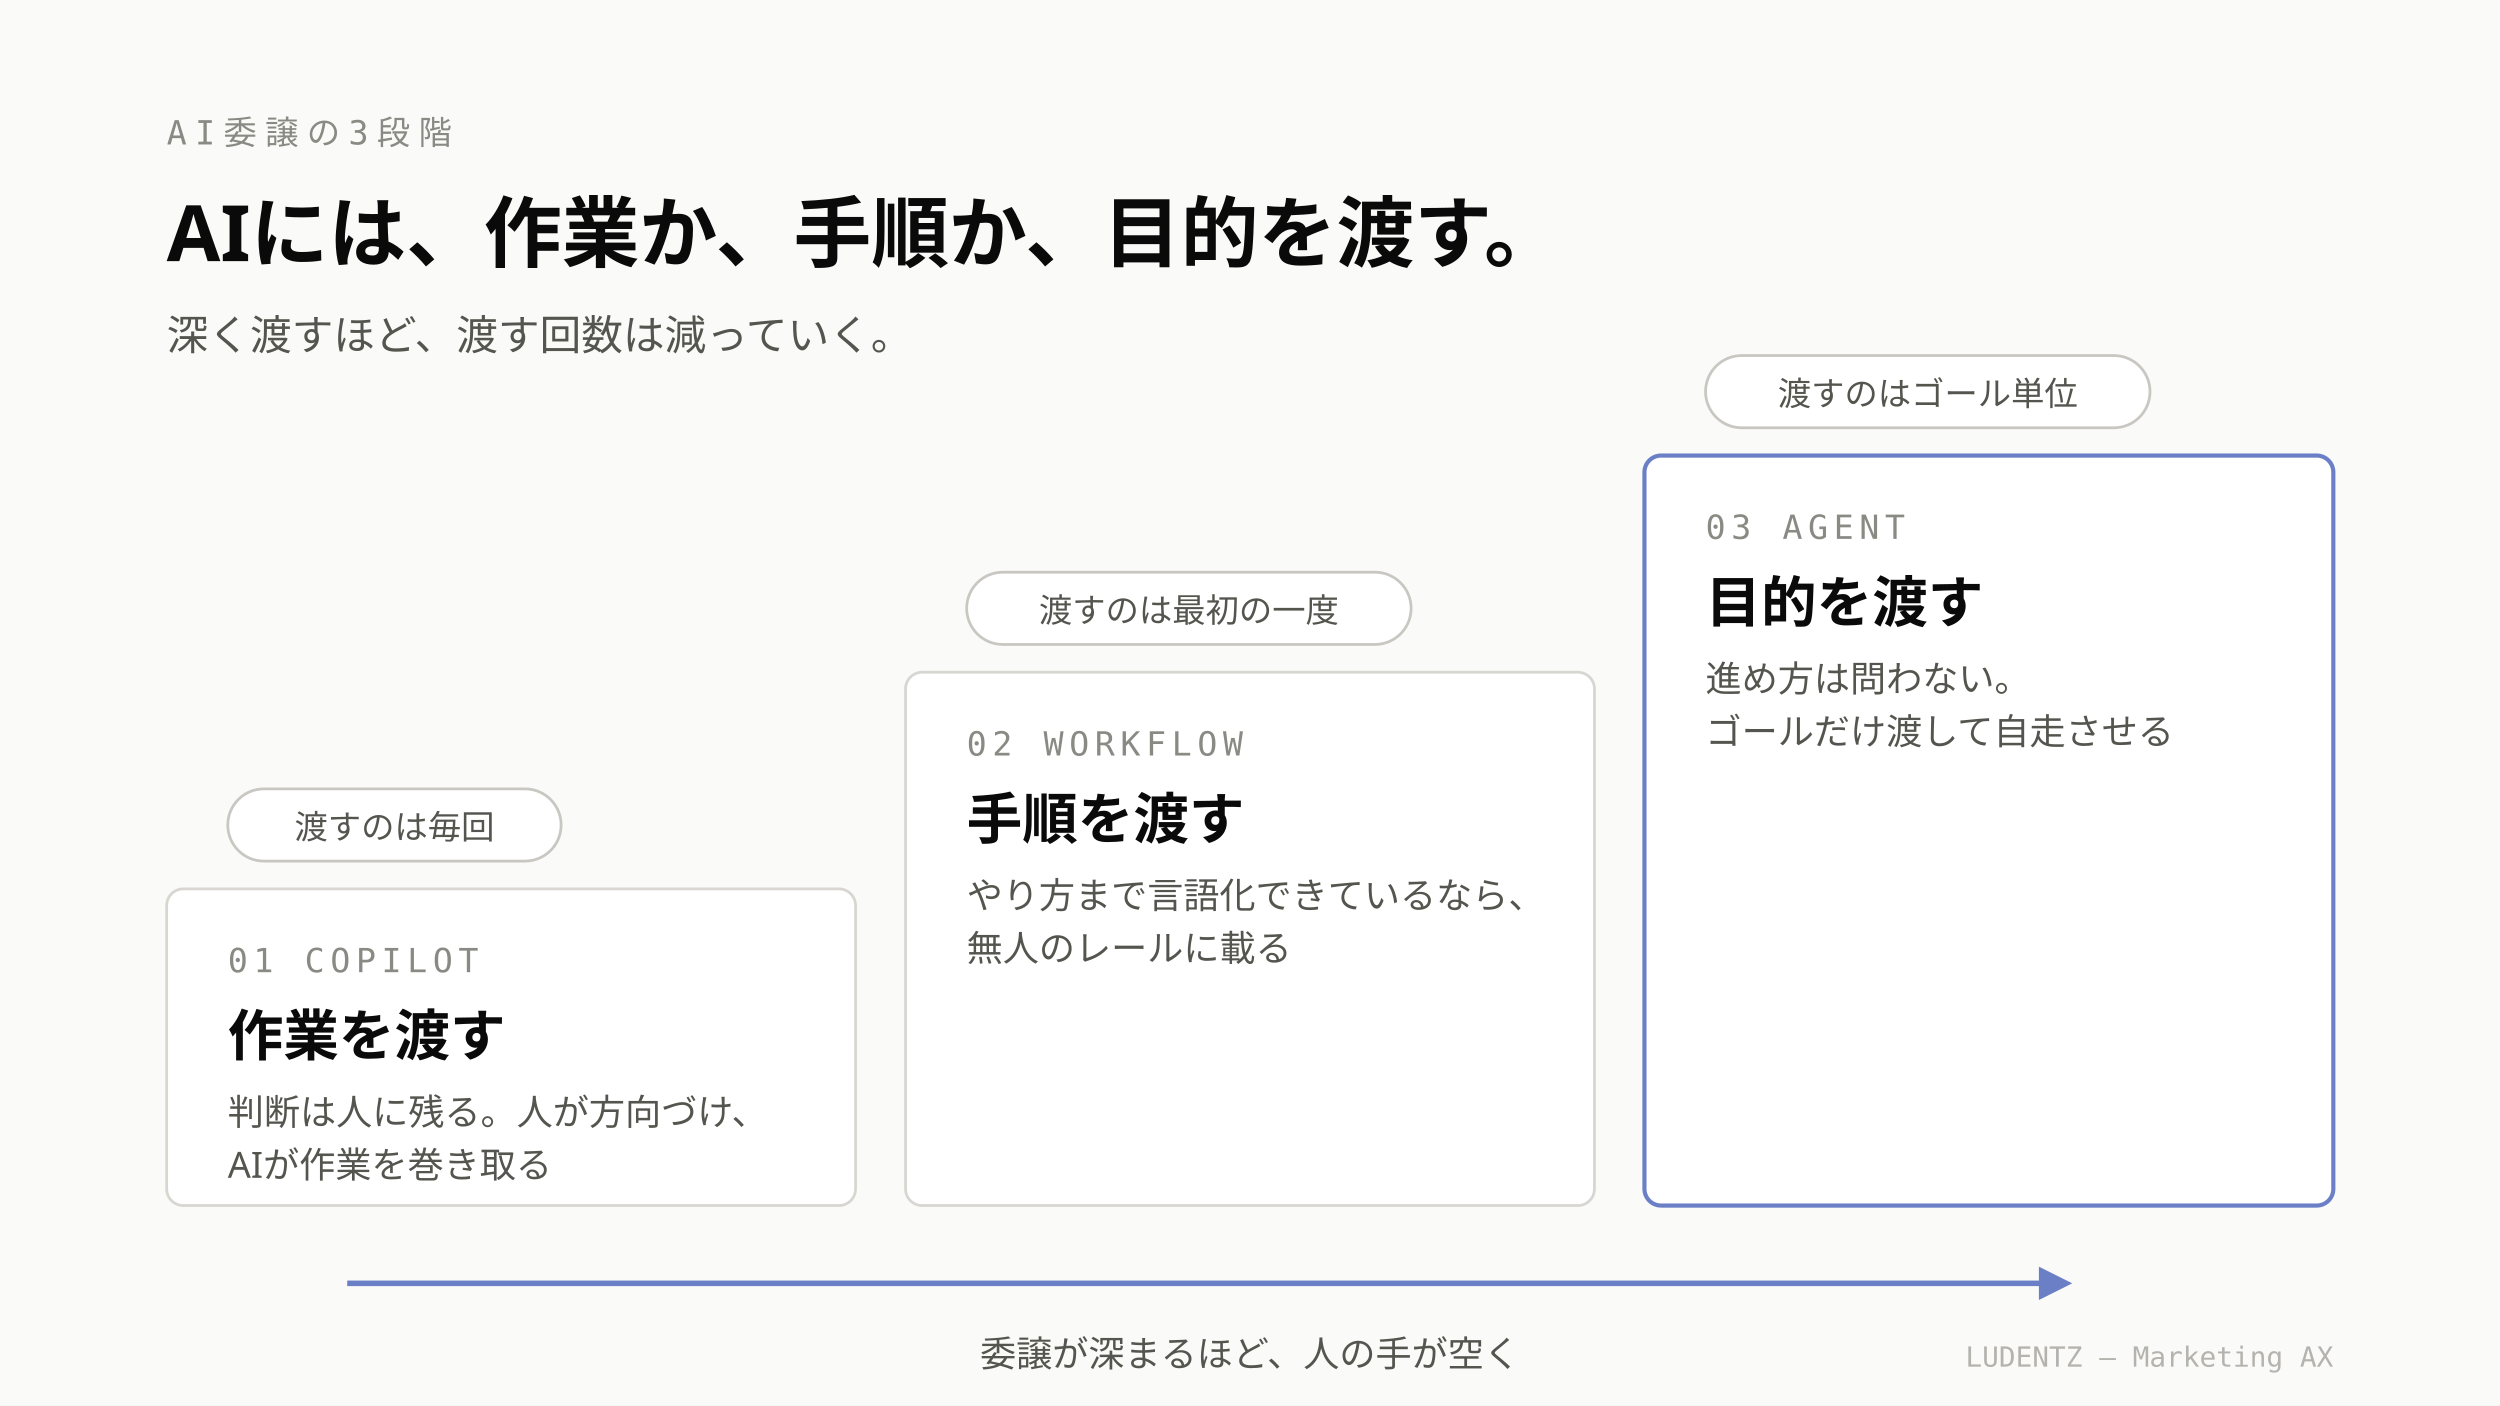
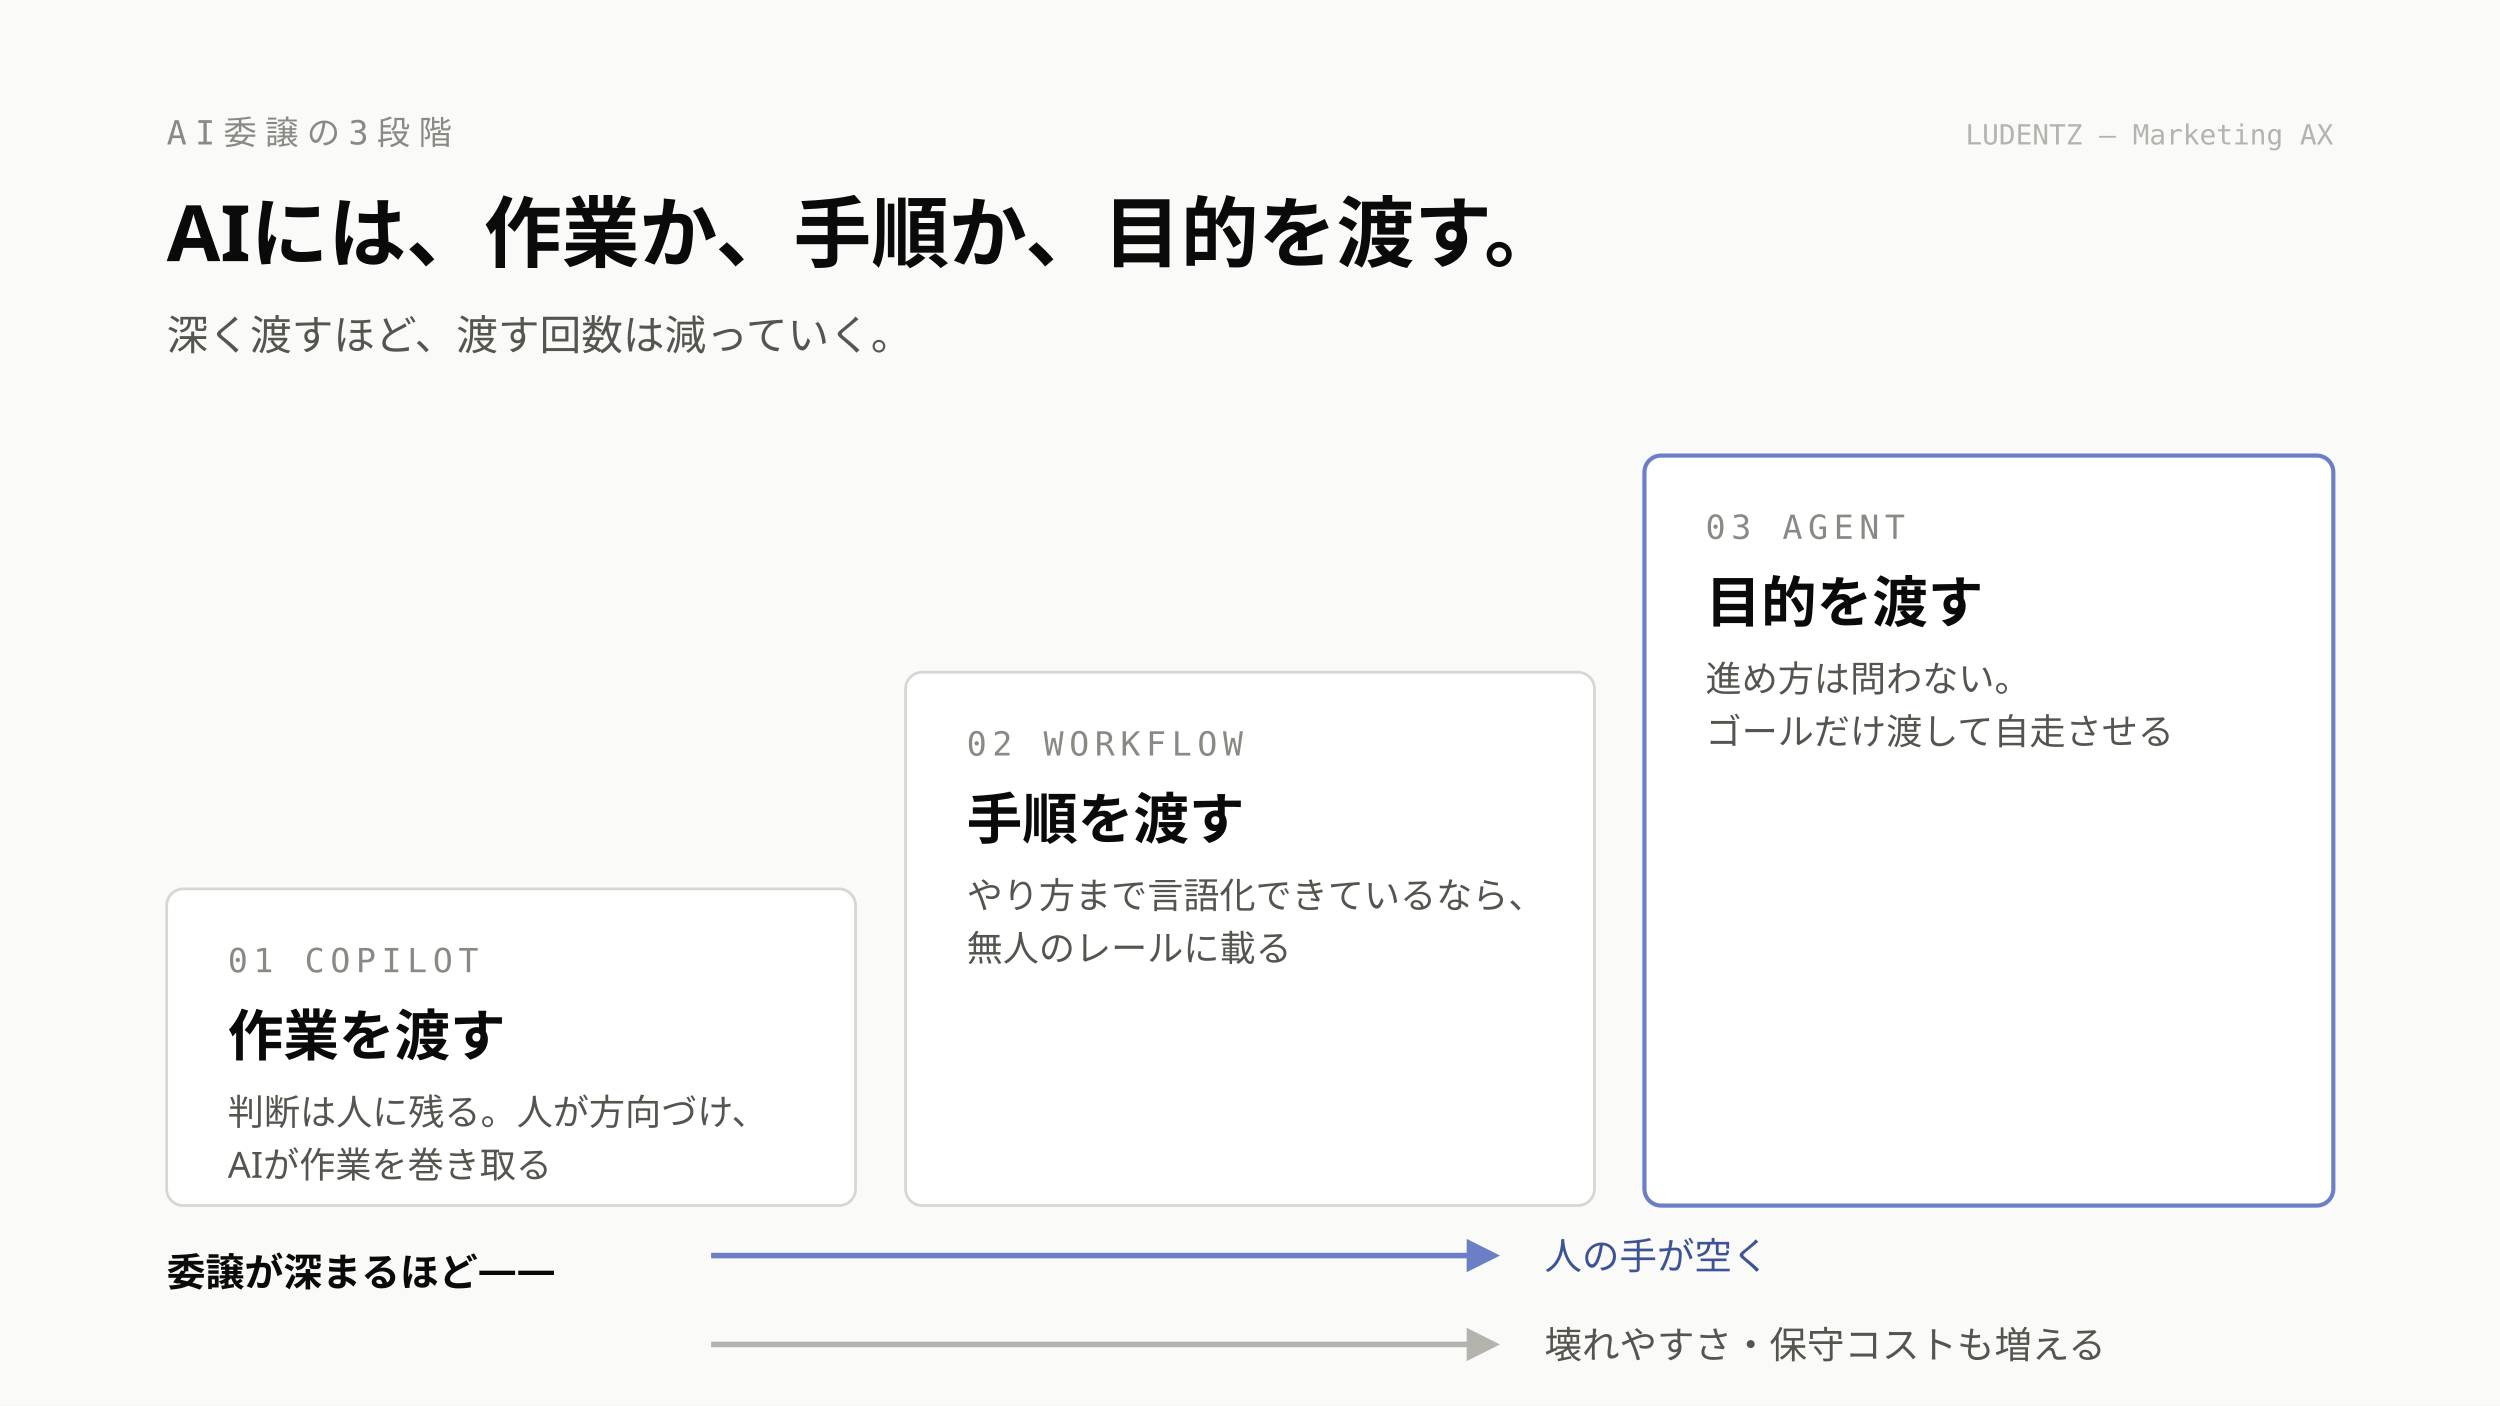
<svg xmlns="http://www.w3.org/2000/svg" viewBox="0 0 900 506" font-family="'Zen Kaku Gothic New','Hiragino Kaku Gothic ProN','Yu Gothic','Noto Sans JP',sans-serif">
  <rect width="900" height="506" fill="#FAFAF8" />
  <text x="60" y="52" font-family="'JetBrains Mono',Menlo,monospace" font-size="12" letter-spacing="3" fill="#8A8A84">AI委譲の3段階</text>
  <text x="60" y="94" font-size="28" font-weight="700" fill="#0A0A0A">AIには、作業か、手順か、目的を渡す。</text>
  <text x="60" y="126" font-size="15" fill="#55554F">深く渡すほど、渡す回数は減っていく。</text>
-   <rect x="82" y="284" width="120" height="26" rx="13" fill="#FFFFFF" stroke="#C9C7C2" />
-   <text x="142" y="302" text-anchor="middle" font-size="12" fill="#55554F">渡すのは毎回</text>
  <rect x="60" y="320" width="248" height="114" rx="6" fill="#FFFFFF" stroke="#D8D6D1" />
  <text x="82" y="350" font-family="'JetBrains Mono',Menlo,monospace" font-size="12" letter-spacing="2" fill="#8A8A84">01 COPILOT</text>
  <text x="82" y="380" font-size="20" font-weight="700" fill="#0A0A0A">作業を渡す</text>
  <text x="82" y="405" font-size="13" fill="#55554F">判断は人に残る。人が方向づけ、</text>
  <text x="82" y="424" font-size="13" fill="#55554F">AIが作業を巻き取る</text>
-   <rect x="348" y="206" width="160" height="26" rx="13" fill="#FFFFFF" stroke="#C9C7C2" />
-   <text x="428" y="224" text-anchor="middle" font-size="12" fill="#55554F">渡すのは最初の一度</text>
  <rect x="326" y="242" width="248" height="192" rx="6" fill="#FFFFFF" stroke="#D8D6D1" />
  <text x="348" y="272" font-family="'JetBrains Mono',Menlo,monospace" font-size="12" letter-spacing="2" fill="#8A8A84">02 WORKFLOW</text>
  <text x="348" y="302" font-size="20" font-weight="700" fill="#0A0A0A">手順を渡す</text>
  <text x="348" y="327" font-size="13" fill="#55554F">やり方まで言語化できているなら、</text>
  <text x="348" y="346" font-size="13" fill="#55554F">無人のレールに載る</text>
-   <rect x="614" y="128" width="160" height="26" rx="13" fill="#FFFFFF" stroke="#C9C7C2" />
-   <text x="694" y="146" text-anchor="middle" font-size="12" fill="#55554F">渡すのはゴール単位</text>
  <rect x="592" y="164" width="248" height="270" rx="6" fill="#FFFFFF" stroke="#6B7FC7" stroke-width="1.5" />
  <text x="614" y="194" font-family="'JetBrains Mono',Menlo,monospace" font-size="12" letter-spacing="2" fill="#8A8A84">03 AGENT</text>
  <text x="614" y="224" font-size="20" font-weight="700" fill="#0A0A0A">目的を渡す</text>
  <text x="614" y="249" font-size="13" fill="#55554F">進め方は問わない。</text>
  <text x="614" y="268" font-size="13" fill="#55554F">ゴールだけ渡して自走させる</text>
-   <line x1="125" y1="462" x2="742" y2="462" stroke="#6B7FC7" stroke-width="2" />
-   <path d="M746,462 l-12,-6 v12 z" fill="#6B7FC7" />
-   <text x="450" y="492" text-anchor="middle" font-size="13" fill="#55554F">委譲が深まるほど、人の手が空く</text>
-   <text x="840" y="492" text-anchor="end" font-family="'JetBrains Mono',Menlo,monospace" font-size="10" fill="#B5B3AD">LUDENTZ — Marketing AX</text>
+   <text x="60" y="463" font-size="14" font-weight="700" fill="#0A0A0A">委譲が深まるほど——</text>
+   <line x1="256" y1="452" x2="536" y2="452" stroke="#6B7FC7" stroke-width="2" />
+   <path d="M540,452 l-12,-6 v12 z" fill="#6B7FC7" />
+   <text x="556" y="457" font-size="13.5" fill="#3E5296">人の手が空く</text>
+   <line x1="256" y1="484" x2="536" y2="484" stroke="#B5B3AD" stroke-width="2" />
+   <path d="M540,484 l-12,-6 v12 z" fill="#B5B3AD" />
+   <text x="556" y="489" font-size="13.5" fill="#55554F">壊れやすさ・保守コストも増える</text>
+   <text x="840" y="52" text-anchor="end" font-family="'JetBrains Mono',Menlo,monospace" font-size="10" fill="#B5B3AD">LUDENTZ — Marketing AX</text>
</svg>
